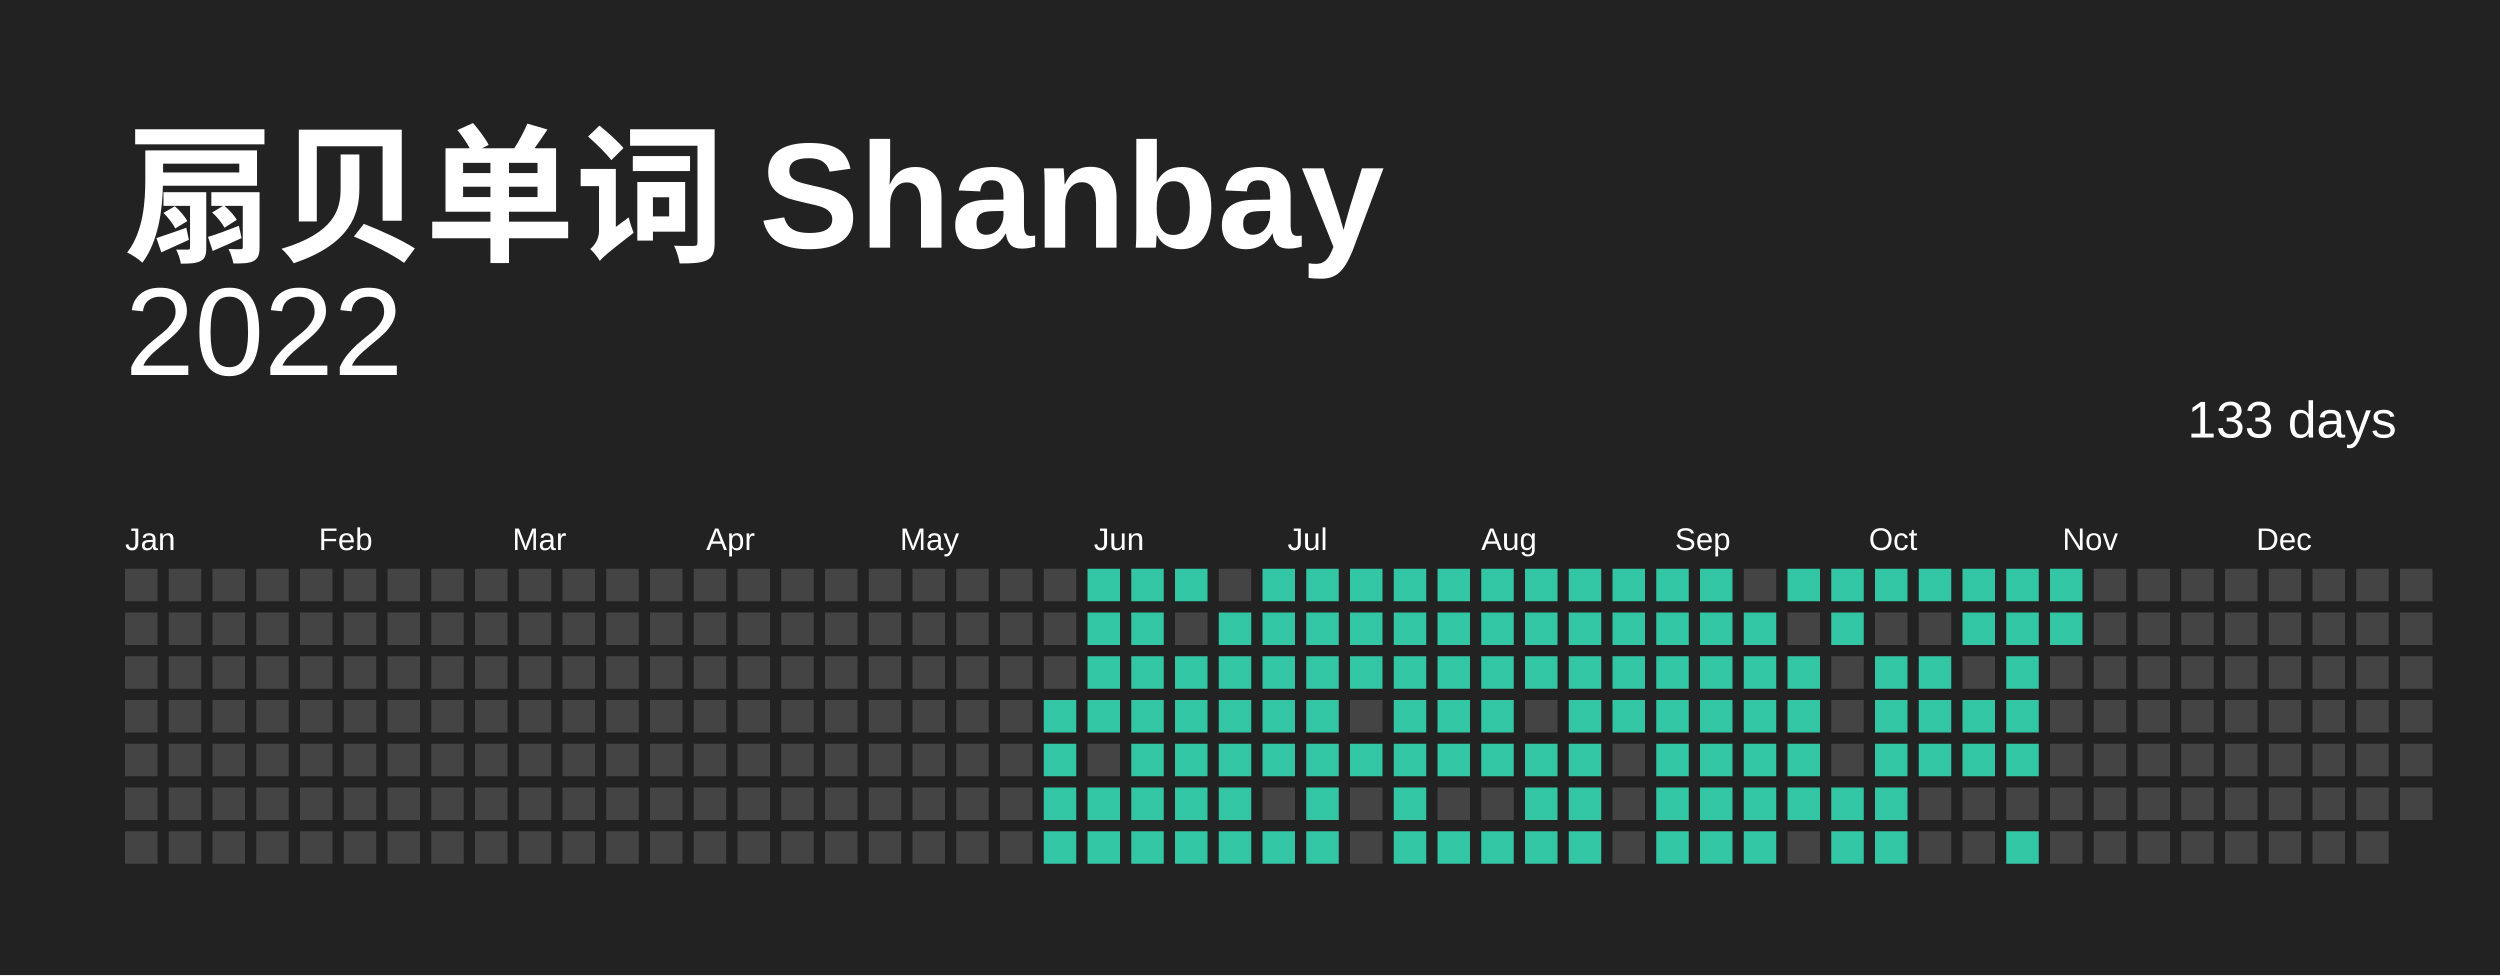
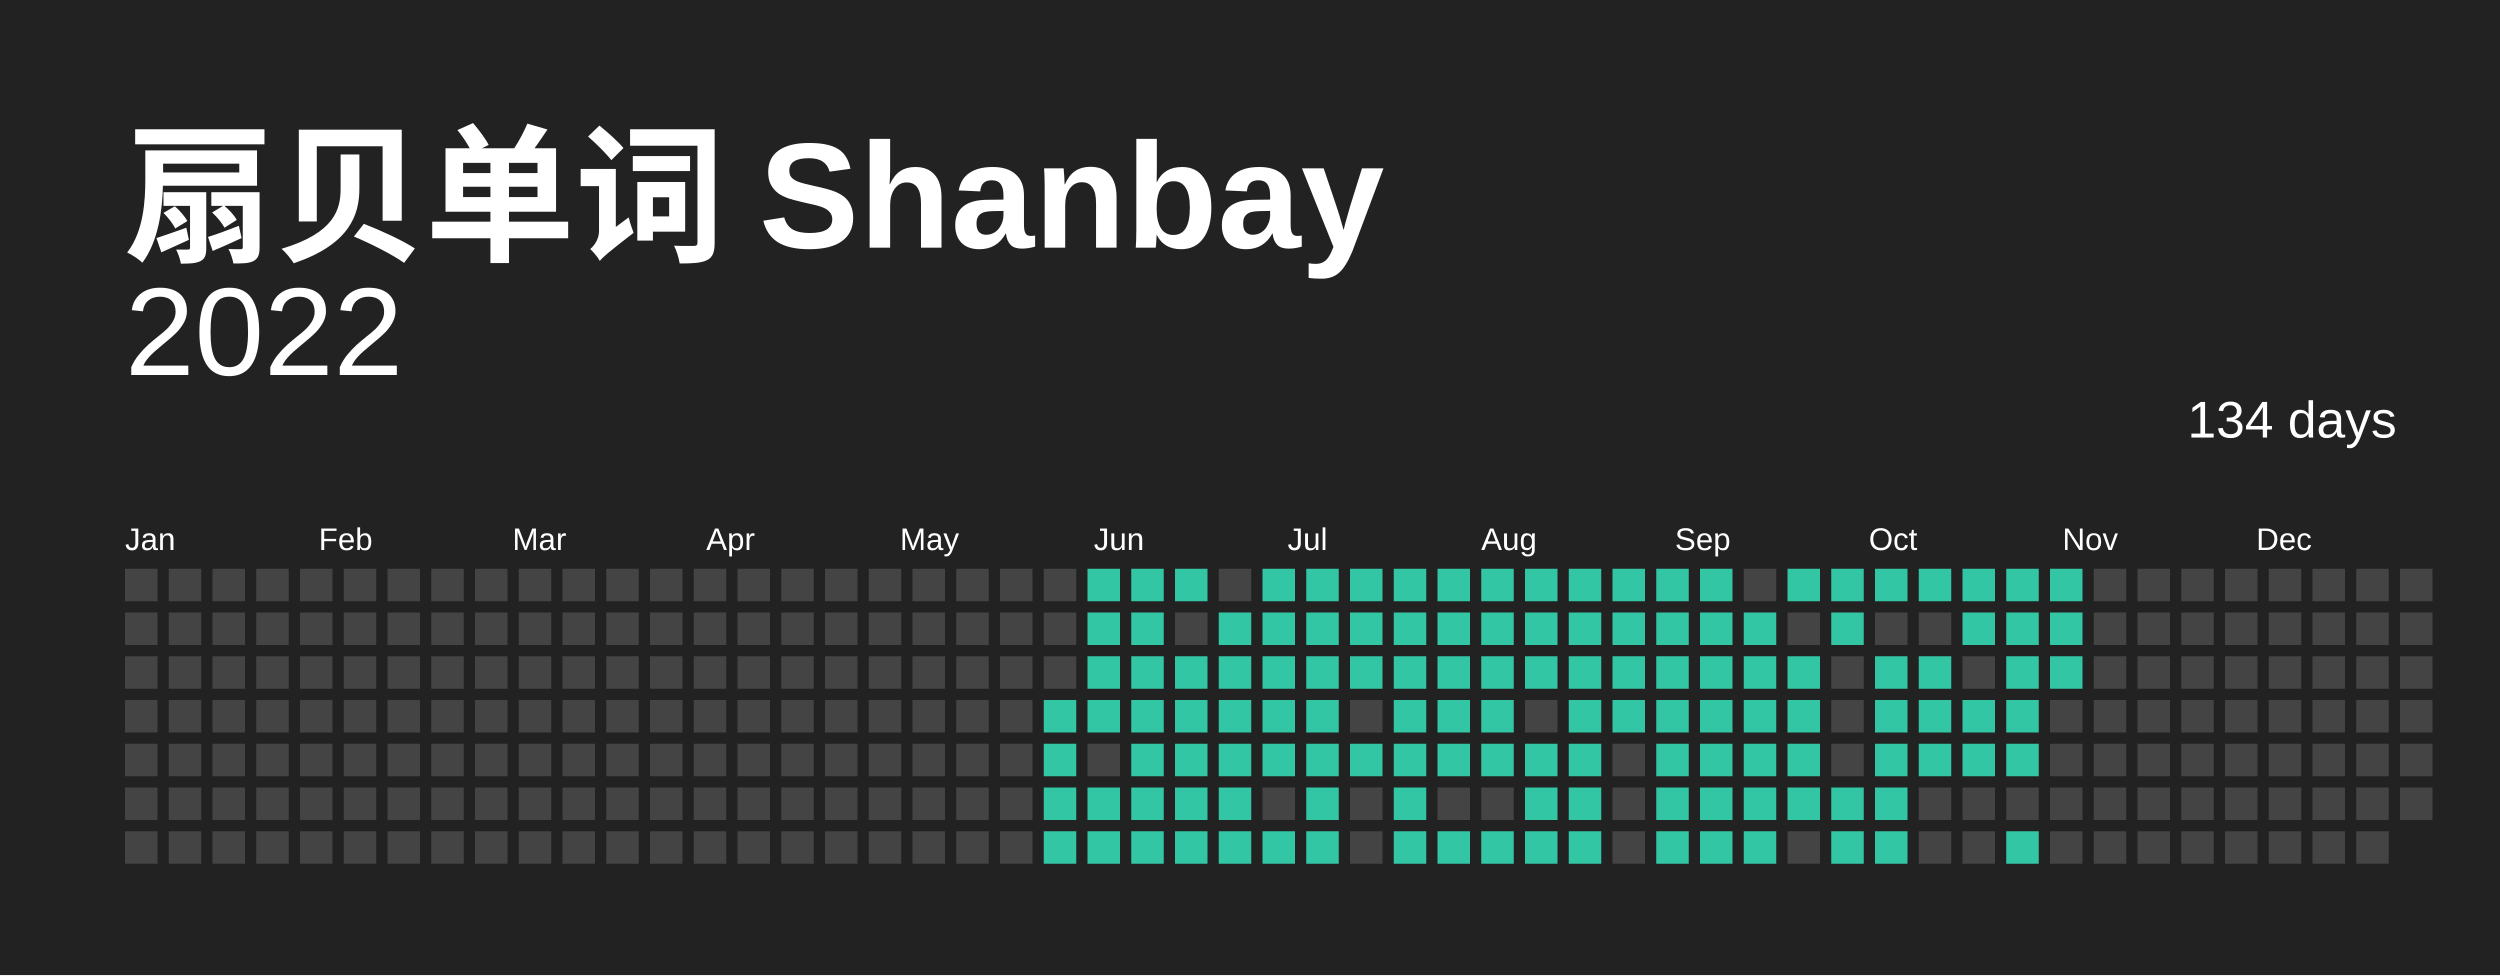
<svg xmlns="http://www.w3.org/2000/svg" baseProfile="full" height="78mm" version="1.1" viewBox="0,0,200,78" width="200mm">
  <defs />
  <rect fill="#222222" height="78" width="200" x="0" y="0" />
  <text fill="#FFFFFF" style="font-size:12px; font-family:Arial; font-weight:bold;" x="10" y="20"> 扇贝单词 Shanbay</text>
  <text alignment-baseline="hanging" fill="#FFFFFF" style="font-size:10.0px; font-family:Arial;" x="10" y="30">2022</text>
-   <text alignment-baseline="hanging" fill="#FFFFFF" style="font-size:4.125px; font-family:Arial;" x="175" y="35">133 days</text>
+   <text alignment-baseline="hanging" fill="#FFFFFF" style="font-size:4.125px; font-family:Arial;" x="175" y="35">134 days</text>
  <text fill="#FFFFFF" style="font-size:2.5px; font-family:Arial" x="10.0" y="44">Jan</text>
  <text fill="#FFFFFF" style="font-size:2.5px; font-family:Arial" x="25.5" y="44">Feb</text>
  <text fill="#FFFFFF" style="font-size:2.5px; font-family:Arial" x="41.0" y="44">Mar</text>
  <text fill="#FFFFFF" style="font-size:2.5px; font-family:Arial" x="56.5" y="44">Apr</text>
  <text fill="#FFFFFF" style="font-size:2.5px; font-family:Arial" x="72.0" y="44">May</text>
  <text fill="#FFFFFF" style="font-size:2.5px; font-family:Arial" x="87.5" y="44">Jun</text>
  <text fill="#FFFFFF" style="font-size:2.5px; font-family:Arial" x="103.0" y="44">Jul</text>
  <text fill="#FFFFFF" style="font-size:2.5px; font-family:Arial" x="118.5" y="44">Aug</text>
  <text fill="#FFFFFF" style="font-size:2.5px; font-family:Arial" x="134.0" y="44">Sep</text>
  <text fill="#FFFFFF" style="font-size:2.5px; font-family:Arial" x="149.5" y="44">Oct</text>
  <text fill="#FFFFFF" style="font-size:2.5px; font-family:Arial" x="165.0" y="44">Nov</text>
  <text fill="#FFFFFF" style="font-size:2.5px; font-family:Arial" x="180.5" y="44">Dec</text>
  <rect fill="#444444" height="2.6" width="2.6" x="10.0" y="45.5" />
  <rect fill="#444444" height="2.6" width="2.6" x="10.0" y="49.0" />
  <rect fill="#444444" height="2.6" width="2.6" x="10.0" y="52.5" />
  <rect fill="#444444" height="2.6" width="2.6" x="10.0" y="56.0" />
  <rect fill="#444444" height="2.6" width="2.6" x="10.0" y="59.5" />
  <rect fill="#444444" height="2.6" width="2.6" x="10.0" y="63.0" />
  <rect fill="#444444" height="2.6" width="2.6" x="10.0" y="66.5" />
  <rect fill="#444444" height="2.6" width="2.6" x="13.5" y="45.5" />
  <rect fill="#444444" height="2.6" width="2.6" x="13.5" y="49.0" />
  <rect fill="#444444" height="2.6" width="2.6" x="13.5" y="52.5" />
  <rect fill="#444444" height="2.6" width="2.6" x="13.5" y="56.0" />
  <rect fill="#444444" height="2.6" width="2.6" x="13.5" y="59.5" />
  <rect fill="#444444" height="2.6" width="2.6" x="13.5" y="63.0" />
  <rect fill="#444444" height="2.6" width="2.6" x="13.5" y="66.5" />
  <rect fill="#444444" height="2.6" width="2.6" x="17.0" y="45.5" />
  <rect fill="#444444" height="2.6" width="2.6" x="17.0" y="49.0" />
  <rect fill="#444444" height="2.6" width="2.6" x="17.0" y="52.5" />
  <rect fill="#444444" height="2.6" width="2.6" x="17.0" y="56.0" />
  <rect fill="#444444" height="2.6" width="2.6" x="17.0" y="59.5" />
  <rect fill="#444444" height="2.6" width="2.6" x="17.0" y="63.0" />
  <rect fill="#444444" height="2.6" width="2.6" x="17.0" y="66.5" />
  <rect fill="#444444" height="2.6" width="2.6" x="20.5" y="45.5" />
  <rect fill="#444444" height="2.6" width="2.6" x="20.5" y="49.0" />
  <rect fill="#444444" height="2.6" width="2.6" x="20.5" y="52.5" />
  <rect fill="#444444" height="2.6" width="2.6" x="20.5" y="56.0" />
  <rect fill="#444444" height="2.6" width="2.6" x="20.5" y="59.5" />
  <rect fill="#444444" height="2.6" width="2.6" x="20.5" y="63.0" />
  <rect fill="#444444" height="2.6" width="2.6" x="20.5" y="66.5" />
  <rect fill="#444444" height="2.6" width="2.6" x="24.0" y="45.5" />
  <rect fill="#444444" height="2.6" width="2.6" x="24.0" y="49.0" />
  <rect fill="#444444" height="2.6" width="2.6" x="24.0" y="52.5" />
  <rect fill="#444444" height="2.6" width="2.6" x="24.0" y="56.0" />
  <rect fill="#444444" height="2.6" width="2.6" x="24.0" y="59.5" />
  <rect fill="#444444" height="2.6" width="2.6" x="24.0" y="63.0" />
  <rect fill="#444444" height="2.6" width="2.6" x="24.0" y="66.5" />
  <rect fill="#444444" height="2.6" width="2.6" x="27.5" y="45.5" />
  <rect fill="#444444" height="2.6" width="2.6" x="27.5" y="49.0" />
  <rect fill="#444444" height="2.6" width="2.6" x="27.5" y="52.5" />
  <rect fill="#444444" height="2.6" width="2.6" x="27.5" y="56.0" />
  <rect fill="#444444" height="2.6" width="2.6" x="27.5" y="59.5" />
  <rect fill="#444444" height="2.6" width="2.6" x="27.5" y="63.0" />
  <rect fill="#444444" height="2.6" width="2.6" x="27.5" y="66.5" />
  <rect fill="#444444" height="2.6" width="2.6" x="31.0" y="45.5" />
  <rect fill="#444444" height="2.6" width="2.6" x="31.0" y="49.0" />
  <rect fill="#444444" height="2.6" width="2.6" x="31.0" y="52.5" />
  <rect fill="#444444" height="2.6" width="2.6" x="31.0" y="56.0" />
  <rect fill="#444444" height="2.6" width="2.6" x="31.0" y="59.5" />
  <rect fill="#444444" height="2.6" width="2.6" x="31.0" y="63.0" />
  <rect fill="#444444" height="2.6" width="2.6" x="31.0" y="66.5" />
  <rect fill="#444444" height="2.6" width="2.6" x="34.5" y="45.5" />
  <rect fill="#444444" height="2.6" width="2.6" x="34.5" y="49.0" />
  <rect fill="#444444" height="2.6" width="2.6" x="34.5" y="52.5" />
  <rect fill="#444444" height="2.6" width="2.6" x="34.5" y="56.0" />
  <rect fill="#444444" height="2.6" width="2.6" x="34.5" y="59.5" />
  <rect fill="#444444" height="2.6" width="2.6" x="34.5" y="63.0" />
  <rect fill="#444444" height="2.6" width="2.6" x="34.5" y="66.5" />
  <rect fill="#444444" height="2.6" width="2.6" x="38.0" y="45.5" />
  <rect fill="#444444" height="2.6" width="2.6" x="38.0" y="49.0" />
  <rect fill="#444444" height="2.6" width="2.6" x="38.0" y="52.5" />
  <rect fill="#444444" height="2.6" width="2.6" x="38.0" y="56.0" />
  <rect fill="#444444" height="2.6" width="2.6" x="38.0" y="59.5" />
  <rect fill="#444444" height="2.6" width="2.6" x="38.0" y="63.0" />
  <rect fill="#444444" height="2.6" width="2.6" x="38.0" y="66.5" />
  <rect fill="#444444" height="2.6" width="2.6" x="41.5" y="45.5" />
  <rect fill="#444444" height="2.6" width="2.6" x="41.5" y="49.0" />
  <rect fill="#444444" height="2.6" width="2.6" x="41.5" y="52.5" />
  <rect fill="#444444" height="2.6" width="2.6" x="41.5" y="56.0" />
  <rect fill="#444444" height="2.6" width="2.6" x="41.5" y="59.5" />
  <rect fill="#444444" height="2.6" width="2.6" x="41.5" y="63.0" />
  <rect fill="#444444" height="2.6" width="2.6" x="41.5" y="66.5" />
  <rect fill="#444444" height="2.6" width="2.6" x="45.0" y="45.5" />
  <rect fill="#444444" height="2.6" width="2.6" x="45.0" y="49.0" />
  <rect fill="#444444" height="2.6" width="2.6" x="45.0" y="52.5" />
  <rect fill="#444444" height="2.6" width="2.6" x="45.0" y="56.0" />
  <rect fill="#444444" height="2.6" width="2.6" x="45.0" y="59.5" />
  <rect fill="#444444" height="2.6" width="2.6" x="45.0" y="63.0" />
  <rect fill="#444444" height="2.6" width="2.6" x="45.0" y="66.5" />
  <rect fill="#444444" height="2.6" width="2.6" x="48.5" y="45.5" />
  <rect fill="#444444" height="2.6" width="2.6" x="48.5" y="49.0" />
  <rect fill="#444444" height="2.6" width="2.6" x="48.5" y="52.5" />
  <rect fill="#444444" height="2.6" width="2.6" x="48.5" y="56.0" />
  <rect fill="#444444" height="2.6" width="2.6" x="48.5" y="59.5" />
  <rect fill="#444444" height="2.6" width="2.6" x="48.5" y="63.0" />
  <rect fill="#444444" height="2.6" width="2.6" x="48.5" y="66.5" />
  <rect fill="#444444" height="2.6" width="2.6" x="52.0" y="45.5" />
  <rect fill="#444444" height="2.6" width="2.6" x="52.0" y="49.0" />
  <rect fill="#444444" height="2.6" width="2.6" x="52.0" y="52.5" />
  <rect fill="#444444" height="2.6" width="2.6" x="52.0" y="56.0" />
  <rect fill="#444444" height="2.6" width="2.6" x="52.0" y="59.5" />
  <rect fill="#444444" height="2.6" width="2.6" x="52.0" y="63.0" />
  <rect fill="#444444" height="2.6" width="2.6" x="52.0" y="66.5" />
  <rect fill="#444444" height="2.6" width="2.6" x="55.5" y="45.5" />
  <rect fill="#444444" height="2.6" width="2.6" x="55.5" y="49.0" />
  <rect fill="#444444" height="2.6" width="2.6" x="55.5" y="52.5" />
  <rect fill="#444444" height="2.6" width="2.6" x="55.5" y="56.0" />
  <rect fill="#444444" height="2.6" width="2.6" x="55.5" y="59.5" />
  <rect fill="#444444" height="2.6" width="2.6" x="55.5" y="63.0" />
  <rect fill="#444444" height="2.6" width="2.6" x="55.5" y="66.5" />
  <rect fill="#444444" height="2.6" width="2.6" x="59.0" y="45.5" />
  <rect fill="#444444" height="2.6" width="2.6" x="59.0" y="49.0" />
  <rect fill="#444444" height="2.6" width="2.6" x="59.0" y="52.5" />
  <rect fill="#444444" height="2.6" width="2.6" x="59.0" y="56.0" />
  <rect fill="#444444" height="2.6" width="2.6" x="59.0" y="59.5" />
  <rect fill="#444444" height="2.6" width="2.6" x="59.0" y="63.0" />
  <rect fill="#444444" height="2.6" width="2.6" x="59.0" y="66.5" />
  <rect fill="#444444" height="2.6" width="2.6" x="62.5" y="45.5" />
  <rect fill="#444444" height="2.6" width="2.6" x="62.5" y="49.0" />
  <rect fill="#444444" height="2.6" width="2.6" x="62.5" y="52.5" />
  <rect fill="#444444" height="2.6" width="2.6" x="62.5" y="56.0" />
  <rect fill="#444444" height="2.6" width="2.6" x="62.5" y="59.5" />
  <rect fill="#444444" height="2.6" width="2.6" x="62.5" y="63.0" />
  <rect fill="#444444" height="2.6" width="2.6" x="62.5" y="66.5" />
  <rect fill="#444444" height="2.6" width="2.6" x="66.0" y="45.5" />
  <rect fill="#444444" height="2.6" width="2.6" x="66.0" y="49.0" />
  <rect fill="#444444" height="2.6" width="2.6" x="66.0" y="52.5" />
  <rect fill="#444444" height="2.6" width="2.6" x="66.0" y="56.0" />
  <rect fill="#444444" height="2.6" width="2.6" x="66.0" y="59.5" />
  <rect fill="#444444" height="2.6" width="2.6" x="66.0" y="63.0" />
  <rect fill="#444444" height="2.6" width="2.6" x="66.0" y="66.5" />
  <rect fill="#444444" height="2.6" width="2.6" x="69.5" y="45.5" />
  <rect fill="#444444" height="2.6" width="2.6" x="69.5" y="49.0" />
  <rect fill="#444444" height="2.6" width="2.6" x="69.5" y="52.5" />
  <rect fill="#444444" height="2.6" width="2.6" x="69.5" y="56.0" />
  <rect fill="#444444" height="2.6" width="2.6" x="69.5" y="59.5" />
  <rect fill="#444444" height="2.6" width="2.6" x="69.5" y="63.0" />
  <rect fill="#444444" height="2.6" width="2.6" x="69.5" y="66.5" />
  <rect fill="#444444" height="2.6" width="2.6" x="73.0" y="45.5" />
  <rect fill="#444444" height="2.6" width="2.6" x="73.0" y="49.0" />
  <rect fill="#444444" height="2.6" width="2.6" x="73.0" y="52.5" />
  <rect fill="#444444" height="2.6" width="2.6" x="73.0" y="56.0" />
  <rect fill="#444444" height="2.6" width="2.6" x="73.0" y="59.5" />
  <rect fill="#444444" height="2.6" width="2.6" x="73.0" y="63.0" />
  <rect fill="#444444" height="2.6" width="2.6" x="73.0" y="66.5" />
  <rect fill="#444444" height="2.6" width="2.6" x="76.5" y="45.5" />
  <rect fill="#444444" height="2.6" width="2.6" x="76.5" y="49.0" />
  <rect fill="#444444" height="2.6" width="2.6" x="76.5" y="52.5" />
  <rect fill="#444444" height="2.6" width="2.6" x="76.5" y="56.0" />
  <rect fill="#444444" height="2.6" width="2.6" x="76.5" y="59.5" />
  <rect fill="#444444" height="2.6" width="2.6" x="76.5" y="63.0" />
  <rect fill="#444444" height="2.6" width="2.6" x="76.5" y="66.5" />
  <rect fill="#444444" height="2.6" width="2.6" x="80.0" y="45.5" />
  <rect fill="#444444" height="2.6" width="2.6" x="80.0" y="49.0" />
  <rect fill="#444444" height="2.6" width="2.6" x="80.0" y="52.5" />
  <rect fill="#444444" height="2.6" width="2.6" x="80.0" y="56.0" />
  <rect fill="#444444" height="2.6" width="2.6" x="80.0" y="59.5" />
  <rect fill="#444444" height="2.6" width="2.6" x="80.0" y="63.0" />
  <rect fill="#444444" height="2.6" width="2.6" x="80.0" y="66.5" />
  <rect fill="#444444" height="2.6" width="2.6" x="83.5" y="45.5" />
  <rect fill="#444444" height="2.6" width="2.6" x="83.5" y="49.0" />
  <rect fill="#444444" height="2.6" width="2.6" x="83.5" y="52.5" />
  <rect fill="#33C6A4" height="2.6" width="2.6" x="83.5" y="56.0" />
  <rect fill="#33C6A4" height="2.6" width="2.6" x="83.5" y="59.5" />
  <rect fill="#33C6A4" height="2.6" width="2.6" x="83.5" y="63.0" />
  <rect fill="#33C6A4" height="2.6" width="2.6" x="83.5" y="66.5" />
  <rect fill="#33C6A4" height="2.6" width="2.6" x="87.0" y="45.5" />
  <rect fill="#33C6A4" height="2.6" width="2.6" x="87.0" y="49.0" />
  <rect fill="#33C6A4" height="2.6" width="2.6" x="87.0" y="52.5" />
  <rect fill="#33C6A4" height="2.6" width="2.6" x="87.0" y="56.0" />
  <rect fill="#444444" height="2.6" width="2.6" x="87.0" y="59.5" />
  <rect fill="#33C6A4" height="2.6" width="2.6" x="87.0" y="63.0" />
  <rect fill="#33C6A4" height="2.6" width="2.6" x="87.0" y="66.5" />
  <rect fill="#33C6A4" height="2.6" width="2.6" x="90.5" y="45.5" />
  <rect fill="#33C6A4" height="2.6" width="2.6" x="90.5" y="49.0" />
  <rect fill="#33C6A4" height="2.6" width="2.6" x="90.5" y="52.5" />
  <rect fill="#33C6A4" height="2.6" width="2.6" x="90.5" y="56.0" />
  <rect fill="#33C6A4" height="2.6" width="2.6" x="90.5" y="59.5" />
  <rect fill="#33C6A4" height="2.6" width="2.6" x="90.5" y="63.0" />
  <rect fill="#33C6A4" height="2.6" width="2.6" x="90.5" y="66.5" />
  <rect fill="#33C6A4" height="2.6" width="2.6" x="94.0" y="45.5" />
  <rect fill="#444444" height="2.6" width="2.6" x="94.0" y="49.0" />
  <rect fill="#33C6A4" height="2.6" width="2.6" x="94.0" y="52.5" />
  <rect fill="#33C6A4" height="2.6" width="2.6" x="94.0" y="56.0" />
  <rect fill="#33C6A4" height="2.6" width="2.6" x="94.0" y="59.5" />
  <rect fill="#33C6A4" height="2.6" width="2.6" x="94.0" y="63.0" />
  <rect fill="#33C6A4" height="2.6" width="2.6" x="94.0" y="66.5" />
  <rect fill="#444444" height="2.6" width="2.6" x="97.5" y="45.5" />
  <rect fill="#33C6A4" height="2.6" width="2.6" x="97.5" y="49.0" />
  <rect fill="#33C6A4" height="2.6" width="2.6" x="97.5" y="52.5" />
  <rect fill="#33C6A4" height="2.6" width="2.6" x="97.5" y="56.0" />
  <rect fill="#33C6A4" height="2.6" width="2.6" x="97.5" y="59.5" />
  <rect fill="#33C6A4" height="2.6" width="2.6" x="97.5" y="63.0" />
  <rect fill="#33C6A4" height="2.6" width="2.6" x="97.5" y="66.5" />
  <rect fill="#33C6A4" height="2.6" width="2.6" x="101.0" y="45.5" />
  <rect fill="#33C6A4" height="2.6" width="2.6" x="101.0" y="49.0" />
  <rect fill="#33C6A4" height="2.6" width="2.6" x="101.0" y="52.5" />
  <rect fill="#33C6A4" height="2.6" width="2.6" x="101.0" y="56.0" />
  <rect fill="#33C6A4" height="2.6" width="2.6" x="101.0" y="59.5" />
  <rect fill="#444444" height="2.6" width="2.6" x="101.0" y="63.0" />
  <rect fill="#33C6A4" height="2.6" width="2.6" x="101.0" y="66.5" />
  <rect fill="#33C6A4" height="2.6" width="2.6" x="104.5" y="45.5" />
  <rect fill="#33C6A4" height="2.6" width="2.6" x="104.5" y="49.0" />
  <rect fill="#33C6A4" height="2.6" width="2.6" x="104.5" y="52.5" />
  <rect fill="#33C6A4" height="2.6" width="2.6" x="104.5" y="56.0" />
  <rect fill="#33C6A4" height="2.6" width="2.6" x="104.5" y="59.5" />
  <rect fill="#33C6A4" height="2.6" width="2.6" x="104.5" y="63.0" />
  <rect fill="#33C6A4" height="2.6" width="2.6" x="104.5" y="66.5" />
  <rect fill="#33C6A4" height="2.6" width="2.6" x="108.0" y="45.5" />
  <rect fill="#33C6A4" height="2.6" width="2.6" x="108.0" y="49.0" />
  <rect fill="#33C6A4" height="2.6" width="2.6" x="108.0" y="52.5" />
  <rect fill="#444444" height="2.6" width="2.6" x="108.0" y="56.0" />
  <rect fill="#33C6A4" height="2.6" width="2.6" x="108.0" y="59.5" />
  <rect fill="#444444" height="2.6" width="2.6" x="108.0" y="63.0" />
  <rect fill="#444444" height="2.6" width="2.6" x="108.0" y="66.5" />
  <rect fill="#33C6A4" height="2.6" width="2.6" x="111.5" y="45.5" />
  <rect fill="#33C6A4" height="2.6" width="2.6" x="111.5" y="49.0" />
  <rect fill="#33C6A4" height="2.6" width="2.6" x="111.5" y="52.5" />
  <rect fill="#33C6A4" height="2.6" width="2.6" x="111.5" y="56.0" />
  <rect fill="#33C6A4" height="2.6" width="2.6" x="111.5" y="59.5" />
  <rect fill="#33C6A4" height="2.6" width="2.6" x="111.5" y="63.0" />
  <rect fill="#33C6A4" height="2.6" width="2.6" x="111.5" y="66.5" />
  <rect fill="#33C6A4" height="2.6" width="2.6" x="115.0" y="45.5" />
  <rect fill="#33C6A4" height="2.6" width="2.6" x="115.0" y="49.0" />
  <rect fill="#33C6A4" height="2.6" width="2.6" x="115.0" y="52.5" />
  <rect fill="#33C6A4" height="2.6" width="2.6" x="115.0" y="56.0" />
  <rect fill="#33C6A4" height="2.6" width="2.6" x="115.0" y="59.5" />
  <rect fill="#444444" height="2.6" width="2.6" x="115.0" y="63.0" />
  <rect fill="#33C6A4" height="2.6" width="2.6" x="115.0" y="66.5" />
  <rect fill="#33C6A4" height="2.6" width="2.6" x="118.5" y="45.5" />
  <rect fill="#33C6A4" height="2.6" width="2.6" x="118.5" y="49.0" />
  <rect fill="#33C6A4" height="2.6" width="2.6" x="118.5" y="52.5" />
  <rect fill="#33C6A4" height="2.6" width="2.6" x="118.5" y="56.0" />
  <rect fill="#33C6A4" height="2.6" width="2.6" x="118.5" y="59.5" />
  <rect fill="#444444" height="2.6" width="2.6" x="118.5" y="63.0" />
  <rect fill="#33C6A4" height="2.6" width="2.6" x="118.5" y="66.5" />
  <rect fill="#33C6A4" height="2.6" width="2.6" x="122.0" y="45.5" />
  <rect fill="#33C6A4" height="2.6" width="2.6" x="122.0" y="49.0" />
  <rect fill="#33C6A4" height="2.6" width="2.6" x="122.0" y="52.5" />
  <rect fill="#444444" height="2.6" width="2.6" x="122.0" y="56.0" />
  <rect fill="#33C6A4" height="2.6" width="2.6" x="122.0" y="59.5" />
  <rect fill="#33C6A4" height="2.6" width="2.6" x="122.0" y="63.0" />
  <rect fill="#33C6A4" height="2.6" width="2.6" x="122.0" y="66.5" />
  <rect fill="#33C6A4" height="2.6" width="2.6" x="125.5" y="45.5" />
  <rect fill="#33C6A4" height="2.6" width="2.6" x="125.5" y="49.0" />
  <rect fill="#33C6A4" height="2.6" width="2.6" x="125.5" y="52.5" />
  <rect fill="#33C6A4" height="2.6" width="2.6" x="125.5" y="56.0" />
  <rect fill="#33C6A4" height="2.6" width="2.6" x="125.5" y="59.5" />
  <rect fill="#33C6A4" height="2.6" width="2.6" x="125.5" y="63.0" />
  <rect fill="#33C6A4" height="2.6" width="2.6" x="125.5" y="66.5" />
  <rect fill="#33C6A4" height="2.6" width="2.6" x="129.0" y="45.5" />
  <rect fill="#33C6A4" height="2.6" width="2.6" x="129.0" y="49.0" />
  <rect fill="#33C6A4" height="2.6" width="2.6" x="129.0" y="52.5" />
  <rect fill="#33C6A4" height="2.6" width="2.6" x="129.0" y="56.0" />
  <rect fill="#444444" height="2.6" width="2.6" x="129.0" y="59.5" />
  <rect fill="#444444" height="2.6" width="2.6" x="129.0" y="63.0" />
  <rect fill="#444444" height="2.6" width="2.6" x="129.0" y="66.5" />
  <rect fill="#33C6A4" height="2.6" width="2.6" x="132.5" y="45.5" />
  <rect fill="#33C6A4" height="2.6" width="2.6" x="132.5" y="49.0" />
  <rect fill="#33C6A4" height="2.6" width="2.6" x="132.5" y="52.5" />
  <rect fill="#33C6A4" height="2.6" width="2.6" x="132.5" y="56.0" />
  <rect fill="#33C6A4" height="2.6" width="2.6" x="132.5" y="59.5" />
  <rect fill="#33C6A4" height="2.6" width="2.6" x="132.5" y="63.0" />
  <rect fill="#33C6A4" height="2.6" width="2.6" x="132.5" y="66.5" />
  <rect fill="#33C6A4" height="2.6" width="2.6" x="136.0" y="45.5" />
  <rect fill="#33C6A4" height="2.6" width="2.6" x="136.0" y="49.0" />
  <rect fill="#33C6A4" height="2.6" width="2.6" x="136.0" y="52.5" />
  <rect fill="#33C6A4" height="2.6" width="2.6" x="136.0" y="56.0" />
  <rect fill="#33C6A4" height="2.6" width="2.6" x="136.0" y="59.5" />
  <rect fill="#33C6A4" height="2.6" width="2.6" x="136.0" y="63.0" />
  <rect fill="#33C6A4" height="2.6" width="2.6" x="136.0" y="66.5" />
  <rect fill="#444444" height="2.6" width="2.6" x="139.5" y="45.5" />
  <rect fill="#33C6A4" height="2.6" width="2.6" x="139.5" y="49.0" />
  <rect fill="#33C6A4" height="2.6" width="2.6" x="139.5" y="52.5" />
  <rect fill="#33C6A4" height="2.6" width="2.6" x="139.5" y="56.0" />
  <rect fill="#33C6A4" height="2.6" width="2.6" x="139.5" y="59.5" />
  <rect fill="#33C6A4" height="2.6" width="2.6" x="139.5" y="63.0" />
  <rect fill="#33C6A4" height="2.6" width="2.6" x="139.5" y="66.5" />
  <rect fill="#33C6A4" height="2.6" width="2.6" x="143.0" y="45.5" />
  <rect fill="#444444" height="2.6" width="2.6" x="143.0" y="49.0" />
  <rect fill="#33C6A4" height="2.6" width="2.6" x="143.0" y="52.5" />
  <rect fill="#33C6A4" height="2.6" width="2.6" x="143.0" y="56.0" />
  <rect fill="#33C6A4" height="2.6" width="2.6" x="143.0" y="59.5" />
  <rect fill="#33C6A4" height="2.6" width="2.6" x="143.0" y="63.0" />
  <rect fill="#444444" height="2.6" width="2.6" x="143.0" y="66.5" />
  <rect fill="#33C6A4" height="2.6" width="2.6" x="146.5" y="45.5" />
  <rect fill="#33C6A4" height="2.6" width="2.6" x="146.5" y="49.0" />
  <rect fill="#444444" height="2.6" width="2.6" x="146.5" y="52.5" />
  <rect fill="#444444" height="2.6" width="2.6" x="146.5" y="56.0" />
  <rect fill="#444444" height="2.6" width="2.6" x="146.5" y="59.5" />
  <rect fill="#33C6A4" height="2.6" width="2.6" x="146.5" y="63.0" />
  <rect fill="#33C6A4" height="2.6" width="2.6" x="146.5" y="66.5" />
  <rect fill="#33C6A4" height="2.6" width="2.6" x="150.0" y="45.5" />
  <rect fill="#444444" height="2.6" width="2.6" x="150.0" y="49.0" />
  <rect fill="#33C6A4" height="2.6" width="2.6" x="150.0" y="52.5" />
  <rect fill="#33C6A4" height="2.6" width="2.6" x="150.0" y="56.0" />
  <rect fill="#33C6A4" height="2.6" width="2.6" x="150.0" y="59.5" />
  <rect fill="#33C6A4" height="2.6" width="2.6" x="150.0" y="63.0" />
  <rect fill="#33C6A4" height="2.6" width="2.6" x="150.0" y="66.5" />
  <rect fill="#33C6A4" height="2.6" width="2.6" x="153.5" y="45.5" />
  <rect fill="#444444" height="2.6" width="2.6" x="153.5" y="49.0" />
  <rect fill="#33C6A4" height="2.6" width="2.6" x="153.5" y="52.5" />
  <rect fill="#33C6A4" height="2.6" width="2.6" x="153.5" y="56.0" />
  <rect fill="#33C6A4" height="2.6" width="2.6" x="153.5" y="59.5" />
  <rect fill="#444444" height="2.6" width="2.6" x="153.5" y="63.0" />
  <rect fill="#444444" height="2.6" width="2.6" x="153.5" y="66.5" />
  <rect fill="#33C6A4" height="2.6" width="2.6" x="157.0" y="45.5" />
  <rect fill="#33C6A4" height="2.6" width="2.6" x="157.0" y="49.0" />
  <rect fill="#444444" height="2.6" width="2.6" x="157.0" y="52.5" />
  <rect fill="#33C6A4" height="2.6" width="2.6" x="157.0" y="56.0" />
  <rect fill="#33C6A4" height="2.6" width="2.6" x="157.0" y="59.5" />
  <rect fill="#444444" height="2.6" width="2.6" x="157.0" y="63.0" />
  <rect fill="#444444" height="2.6" width="2.6" x="157.0" y="66.5" />
  <rect fill="#33C6A4" height="2.6" width="2.6" x="160.5" y="45.5" />
  <rect fill="#33C6A4" height="2.6" width="2.6" x="160.5" y="49.0" />
  <rect fill="#33C6A4" height="2.6" width="2.6" x="160.5" y="52.5" />
  <rect fill="#33C6A4" height="2.6" width="2.6" x="160.5" y="56.0" />
  <rect fill="#33C6A4" height="2.6" width="2.6" x="160.5" y="59.5" />
  <rect fill="#444444" height="2.6" width="2.6" x="160.5" y="63.0" />
  <rect fill="#33C6A4" height="2.6" width="2.6" x="160.5" y="66.5" />
  <rect fill="#33C6A4" height="2.6" width="2.6" x="164.0" y="45.5" />
  <rect fill="#33C6A4" height="2.6" width="2.6" x="164.0" y="49.0" />
-   <rect fill="#444444" height="2.6" width="2.6" x="164.0" y="52.5" />
+   <rect fill="#33C6A4" height="2.6" width="2.6" x="164.0" y="52.5" />
  <rect fill="#444444" height="2.6" width="2.6" x="164.0" y="56.0" />
  <rect fill="#444444" height="2.6" width="2.6" x="164.0" y="59.5" />
  <rect fill="#444444" height="2.6" width="2.6" x="164.0" y="63.0" />
  <rect fill="#444444" height="2.6" width="2.6" x="164.0" y="66.5" />
  <rect fill="#444444" height="2.6" width="2.6" x="167.5" y="45.5" />
  <rect fill="#444444" height="2.6" width="2.6" x="167.5" y="49.0" />
  <rect fill="#444444" height="2.6" width="2.6" x="167.5" y="52.5" />
  <rect fill="#444444" height="2.6" width="2.6" x="167.5" y="56.0" />
  <rect fill="#444444" height="2.6" width="2.6" x="167.5" y="59.5" />
  <rect fill="#444444" height="2.6" width="2.6" x="167.5" y="63.0" />
  <rect fill="#444444" height="2.6" width="2.6" x="167.5" y="66.5" />
  <rect fill="#444444" height="2.6" width="2.6" x="171.0" y="45.5" />
  <rect fill="#444444" height="2.6" width="2.6" x="171.0" y="49.0" />
  <rect fill="#444444" height="2.6" width="2.6" x="171.0" y="52.5" />
  <rect fill="#444444" height="2.6" width="2.6" x="171.0" y="56.0" />
  <rect fill="#444444" height="2.6" width="2.6" x="171.0" y="59.5" />
  <rect fill="#444444" height="2.6" width="2.6" x="171.0" y="63.0" />
  <rect fill="#444444" height="2.6" width="2.6" x="171.0" y="66.5" />
  <rect fill="#444444" height="2.6" width="2.6" x="174.5" y="45.5" />
  <rect fill="#444444" height="2.6" width="2.6" x="174.5" y="49.0" />
  <rect fill="#444444" height="2.6" width="2.6" x="174.5" y="52.5" />
  <rect fill="#444444" height="2.6" width="2.6" x="174.5" y="56.0" />
  <rect fill="#444444" height="2.6" width="2.6" x="174.5" y="59.5" />
  <rect fill="#444444" height="2.6" width="2.6" x="174.5" y="63.0" />
  <rect fill="#444444" height="2.6" width="2.6" x="174.5" y="66.5" />
  <rect fill="#444444" height="2.6" width="2.6" x="178.0" y="45.5" />
  <rect fill="#444444" height="2.6" width="2.6" x="178.0" y="49.0" />
  <rect fill="#444444" height="2.6" width="2.6" x="178.0" y="52.5" />
  <rect fill="#444444" height="2.6" width="2.6" x="178.0" y="56.0" />
  <rect fill="#444444" height="2.6" width="2.6" x="178.0" y="59.5" />
  <rect fill="#444444" height="2.6" width="2.6" x="178.0" y="63.0" />
  <rect fill="#444444" height="2.6" width="2.6" x="178.0" y="66.5" />
  <rect fill="#444444" height="2.6" width="2.6" x="181.5" y="45.5" />
  <rect fill="#444444" height="2.6" width="2.6" x="181.5" y="49.0" />
  <rect fill="#444444" height="2.6" width="2.6" x="181.5" y="52.5" />
  <rect fill="#444444" height="2.6" width="2.6" x="181.5" y="56.0" />
  <rect fill="#444444" height="2.6" width="2.6" x="181.5" y="59.5" />
  <rect fill="#444444" height="2.6" width="2.6" x="181.5" y="63.0" />
  <rect fill="#444444" height="2.6" width="2.6" x="181.5" y="66.5" />
  <rect fill="#444444" height="2.6" width="2.6" x="185.0" y="45.5" />
  <rect fill="#444444" height="2.6" width="2.6" x="185.0" y="49.0" />
  <rect fill="#444444" height="2.6" width="2.6" x="185.0" y="52.5" />
  <rect fill="#444444" height="2.6" width="2.6" x="185.0" y="56.0" />
  <rect fill="#444444" height="2.6" width="2.6" x="185.0" y="59.5" />
  <rect fill="#444444" height="2.6" width="2.6" x="185.0" y="63.0" />
  <rect fill="#444444" height="2.6" width="2.6" x="185.0" y="66.5" />
  <rect fill="#444444" height="2.6" width="2.6" x="188.5" y="45.5" />
  <rect fill="#444444" height="2.6" width="2.6" x="188.5" y="49.0" />
  <rect fill="#444444" height="2.6" width="2.6" x="188.5" y="52.5" />
  <rect fill="#444444" height="2.6" width="2.6" x="188.5" y="56.0" />
  <rect fill="#444444" height="2.6" width="2.6" x="188.5" y="59.5" />
  <rect fill="#444444" height="2.6" width="2.6" x="188.5" y="63.0" />
  <rect fill="#444444" height="2.6" width="2.6" x="188.5" y="66.5" />
  <rect fill="#444444" height="2.6" width="2.6" x="192.0" y="45.5" />
  <rect fill="#444444" height="2.6" width="2.6" x="192.0" y="49.0" />
  <rect fill="#444444" height="2.6" width="2.6" x="192.0" y="52.5" />
  <rect fill="#444444" height="2.6" width="2.6" x="192.0" y="56.0" />
  <rect fill="#444444" height="2.6" width="2.6" x="192.0" y="59.5" />
  <rect fill="#444444" height="2.6" width="2.6" x="192.0" y="63.0" />
</svg>
